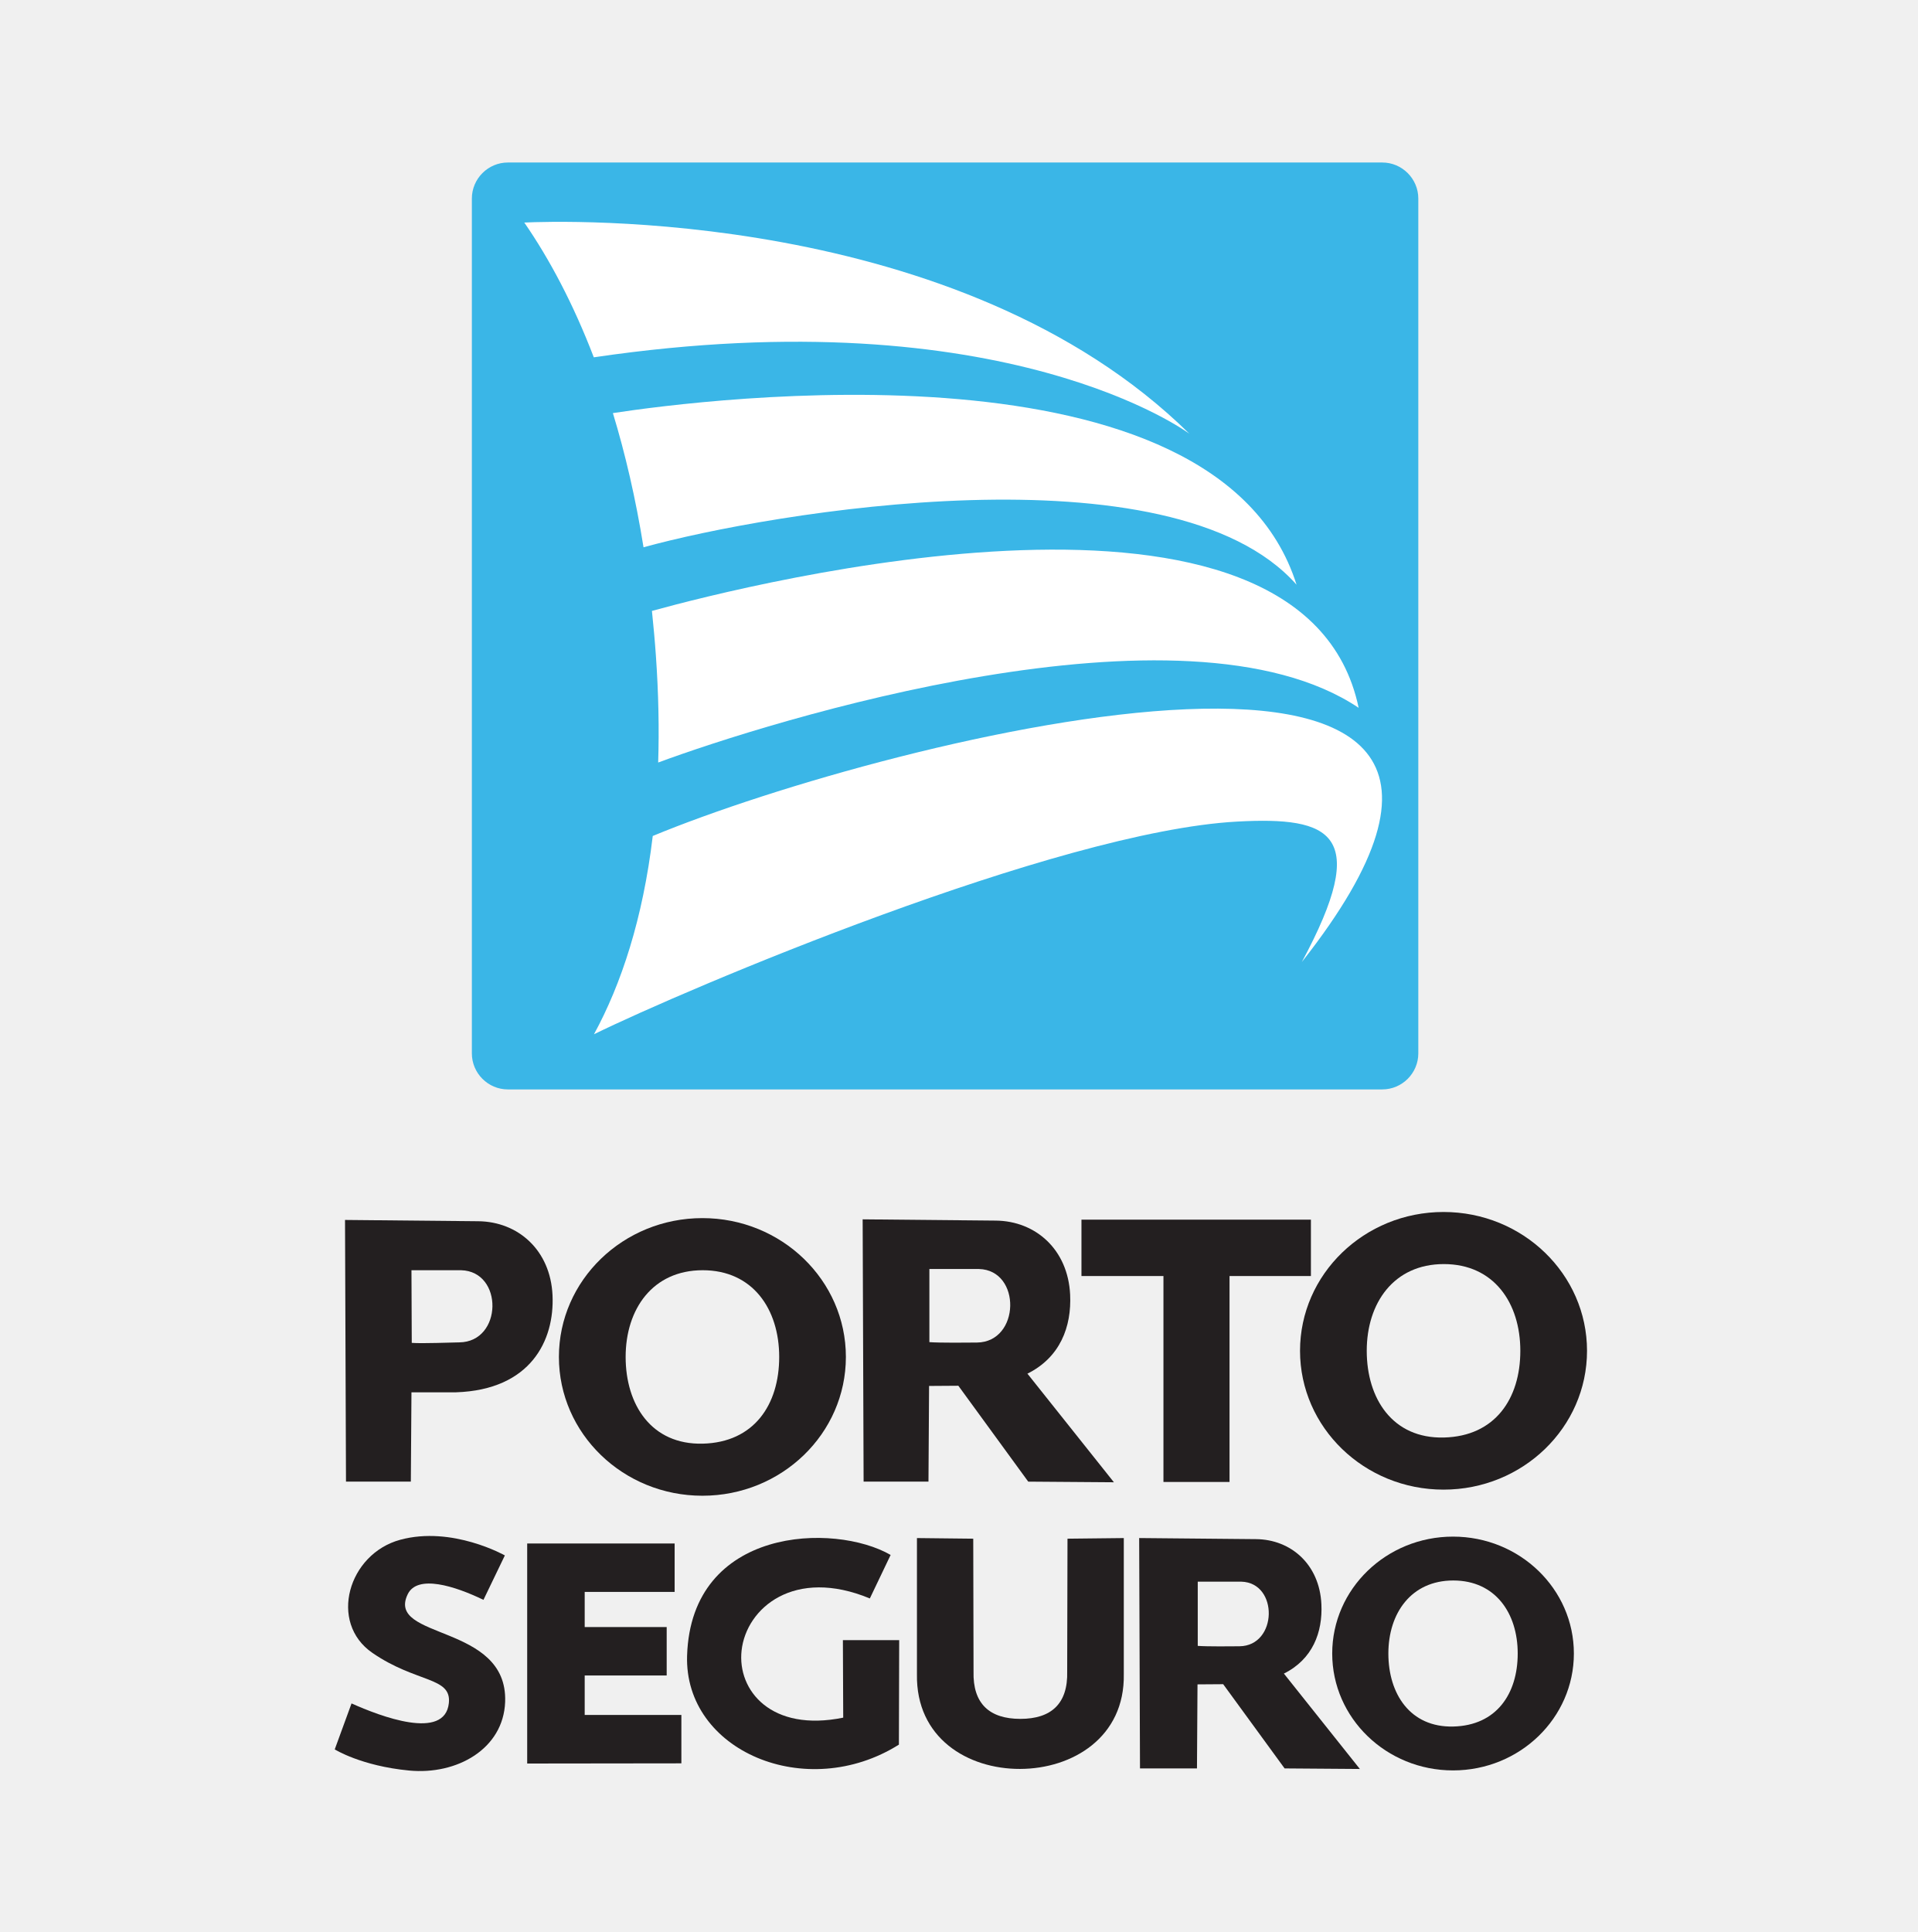
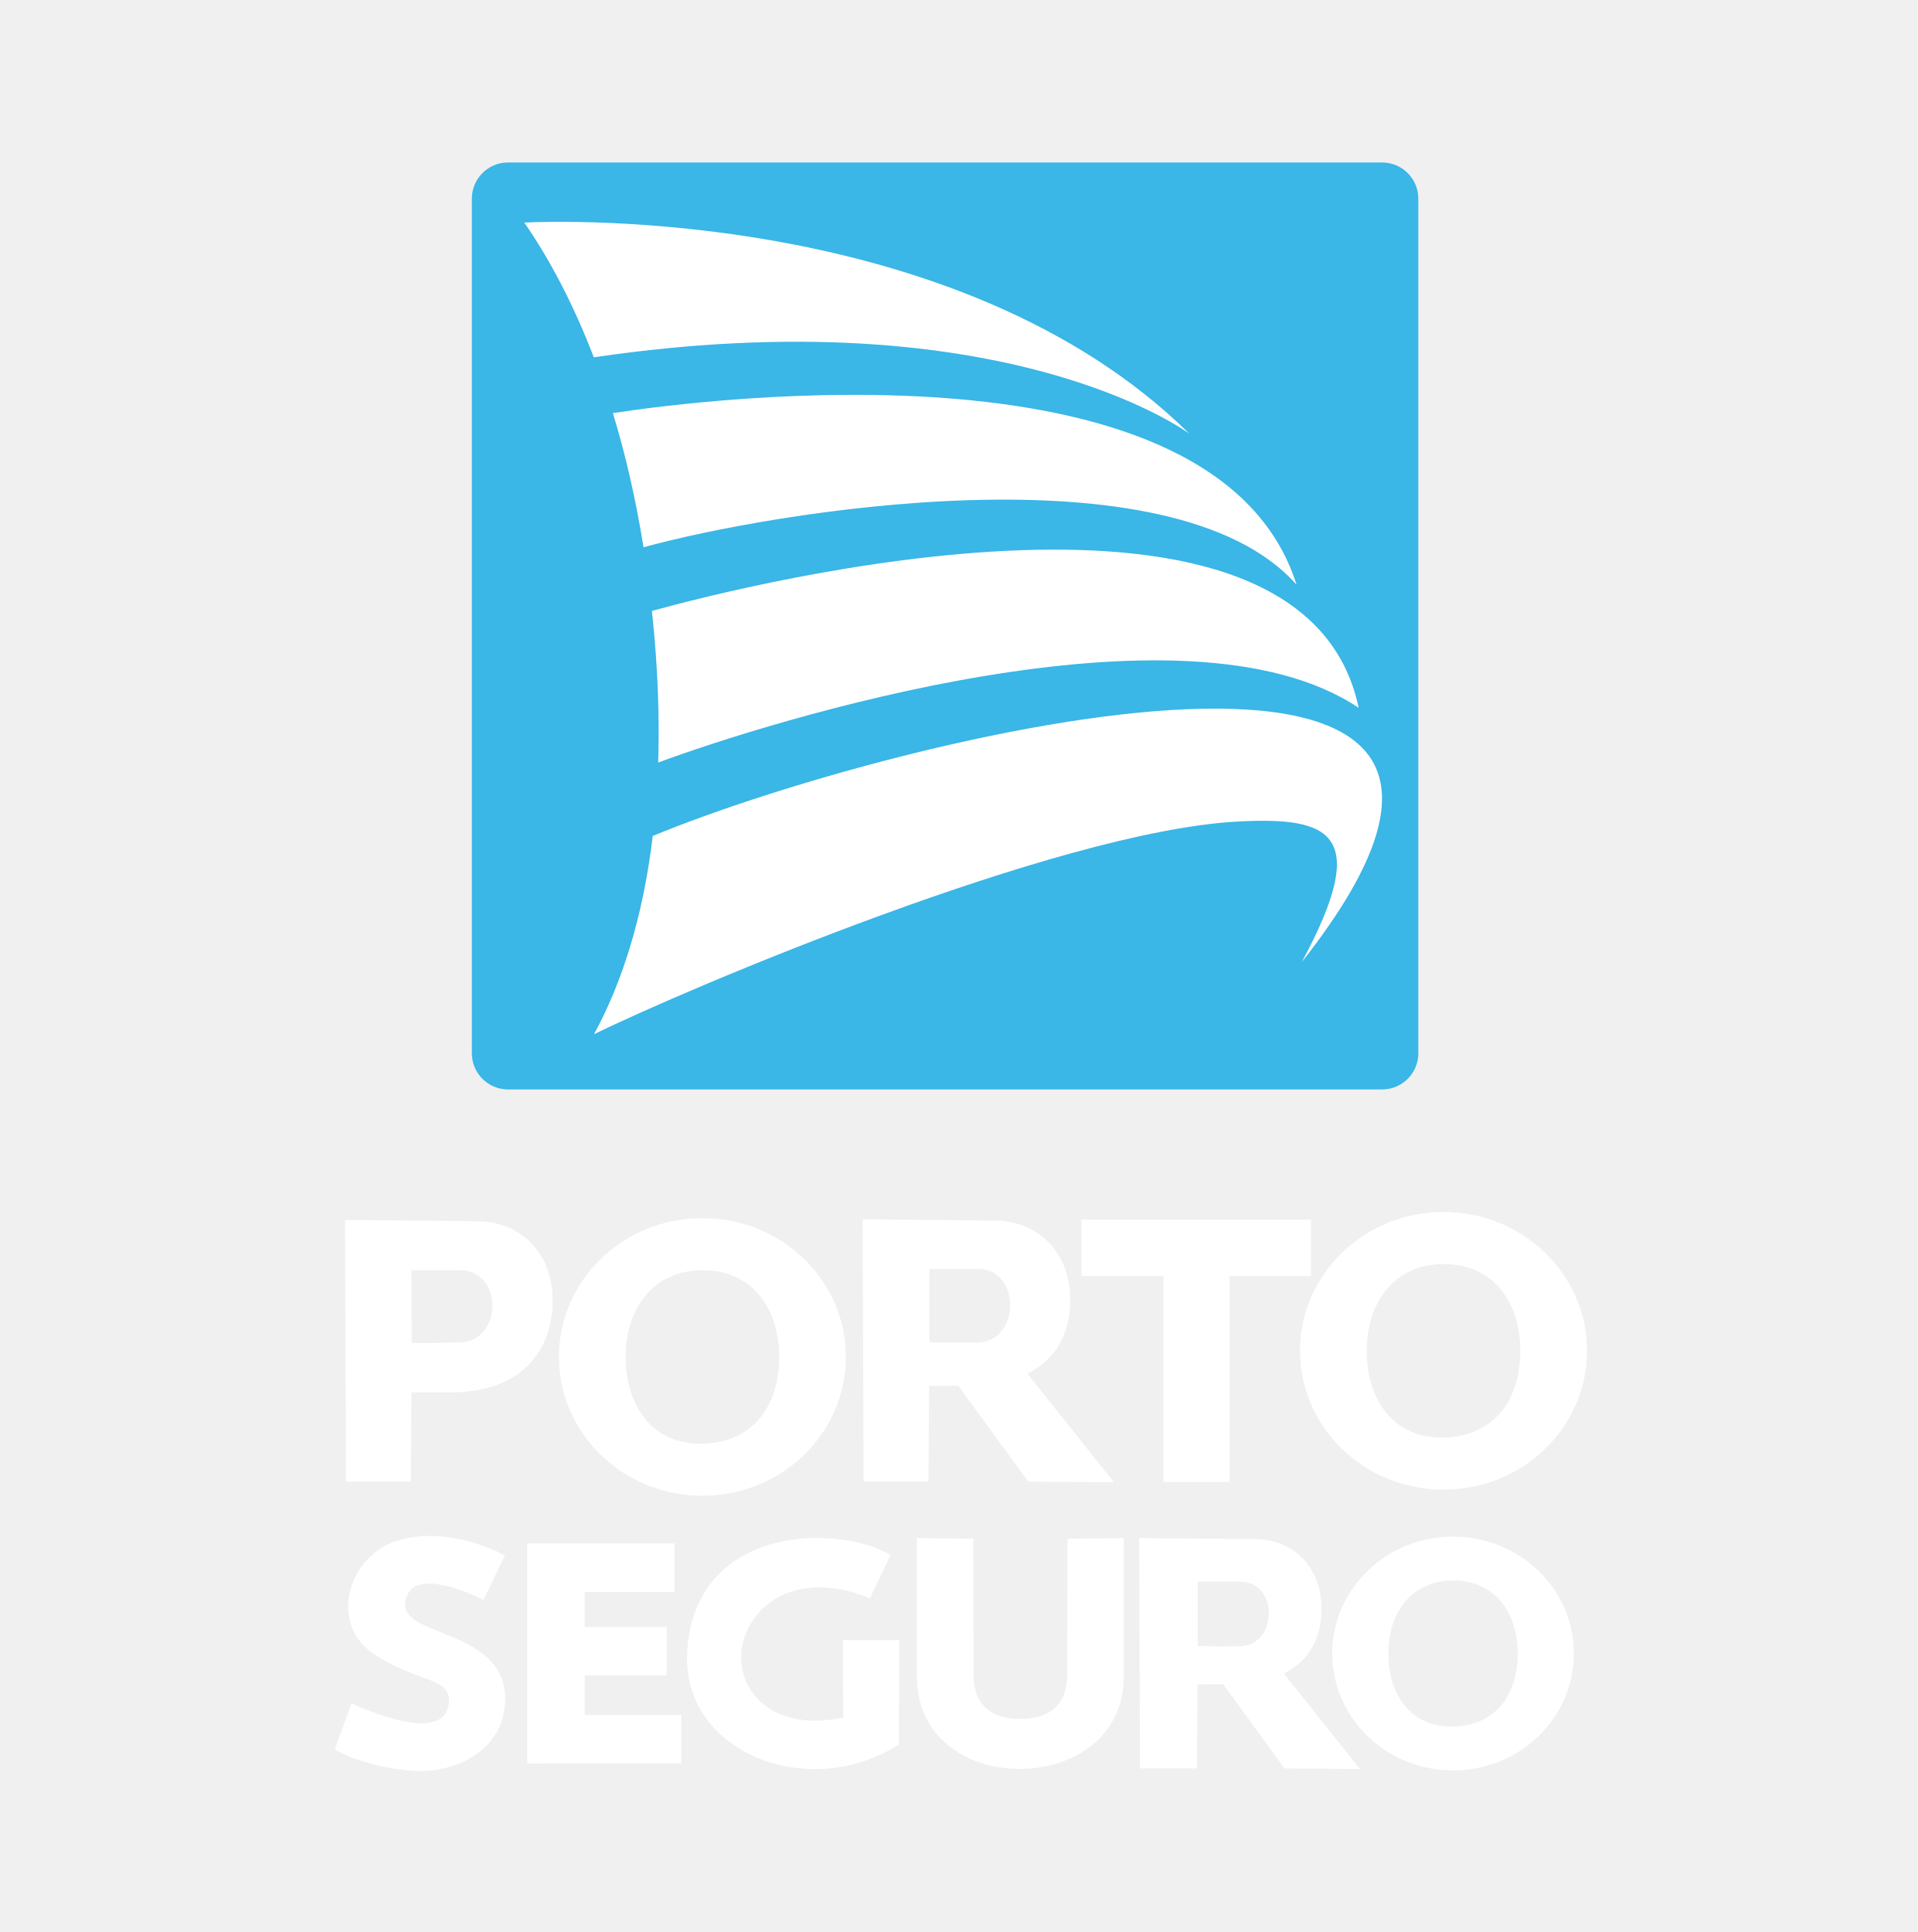
<svg xmlns="http://www.w3.org/2000/svg" version="1.1" id="svg2" xml:space="preserve" width="182.667" height="184" viewBox="0 0 182.667 184">
  <defs id="defs6" />
  <g id="g8" transform="matrix(1.333333,0,0,-1.333333,0,184)">
    <g id="g10" transform="scale(0.1)">
      <path d="m 362.785,1263.92 h 624.606 c 14.139,0 25.729,-11.58 25.729,-25.73 V 627.57 c 0,-14.156 -11.59,-25.726 -25.729,-25.726 H 362.785 c -14.148,0 -25.722,11.57 -25.722,25.726 v 610.62 c 0,14.15 11.574,25.73 25.722,25.73" style="fill:#3ab6e7;fill-opacity:1;fill-rule:evenodd;stroke:none" id="path12" />
-       <path d="m 246.453,508.609 95.098,-0.918 c 28.426,-0.261 51.605,-20.523 53.125,-52.8 1.523,-32.286 -15.524,-67.594 -68.86,-69.395 l -31.902,-0.012 -0.441,-63.796 h -46.325 z m 47.461,-35.91 0.211,-51.894 c 7.66,-0.571 27.809,0.281 33.977,0.355 30.996,0.352 31.675,50.781 1.218,51.539 h -35.406" style="fill:#231f20;fill-opacity:1;fill-rule:evenodd;stroke:none" id="path14" />
-       <path d="m 501.742,509.918 c 56.598,0 102.492,-44.406 102.492,-99.16 0,-54.75 -45.894,-99.141 -102.492,-99.141 -56.594,0 -102.504,44.391 -102.504,99.141 0,54.754 45.91,99.16 102.504,99.16 z m 0.223,-37.219 c 35.711,0 54.633,-27.738 54.633,-61.941 0,-34.207 -18.047,-61.063 -54.633,-61.945 -36.586,-0.875 -55.059,27.738 -55.059,61.945 0,34.203 19.34,61.941 55.059,61.941" style="fill:#231f20;fill-opacity:1;fill-rule:evenodd;stroke:none" id="path16" />
-       <path d="m 1031.14,514.293 c 56.6,0 102.5,-44.41 102.5,-99.16 0,-54.754 -45.9,-99.153 -102.5,-99.153 -56.585,0 -102.503,44.399 -102.503,99.153 0,54.75 45.918,99.16 102.503,99.16 z m 0.22,-37.203 c 35.73,0 54.64,-27.754 54.64,-61.949 0,-34.203 -18.04,-61.075 -54.64,-61.942 -36.59,-0.89 -55.071,27.739 -55.071,61.942 0,34.195 19.359,61.949 55.071,61.949" style="fill:#231f20;fill-opacity:1;fill-rule:evenodd;stroke:none" id="path18" />
-       <path d="m 616.211,509.043 95.098,-0.902 c 28.421,-0.274 51.578,-20.586 53.113,-52.942 1.078,-22.777 -7.067,-44.777 -30.586,-56.429 l 0.219,-0.133 61.633,-77.403 -61.2,0.457 -49.922,68.489 -20.906,-0.145 -0.433,-68.344 h -46.336 z m 47.664,-35.477 v -52.238 c 7.652,-0.574 27.813,-0.351 33.977,-0.293 31.007,0.363 31.89,51.746 1.433,52.531 h -35.41" style="fill:#231f20;fill-opacity:1;fill-rule:evenodd;stroke:none" id="path20" />
-       <path d="M 772.508,508.82 H 936.41 v -40.273 h -58.133 v -147.09 h -47.203 v 147.09 h -58.566 v 40.273" style="fill:#231f20;fill-opacity:1;fill-rule:evenodd;stroke:none" id="path22" />
-       <path d="m 1037.92,282.418 c 47.67,0 86.33,-37.395 86.33,-83.5 0,-46.094 -38.66,-83.496 -86.33,-83.496 -47.647,0 -86.295,37.402 -86.295,83.496 0,46.105 38.648,83.5 86.295,83.5 z m 0.19,-31.336 c 30.08,0 46.02,-23.348 46.02,-52.164 0,-28.797 -15.19,-51.426 -46.02,-52.152 -30.81,-0.743 -46.376,23.355 -46.376,52.152 0,28.816 16.326,52.164 46.376,52.164" style="fill:#231f20;fill-opacity:1;fill-rule:evenodd;stroke:none" id="path24" />
-       <path d="m 813.73,281.398 83.516,-0.781 c 24.961,-0.242 45.32,-18.082 46.652,-46.496 0.954,-20.016 -6.199,-39.336 -26.867,-49.578 l 0.203,-0.121 54.141,-67.973 -53.754,0.395 -43.875,60.16 -18.344,-0.129 -0.382,-60.031 h -40.7 z m 41.844,-31.16 v -45.871 c 6.742,-0.512 24.446,-0.328 29.852,-0.273 27.234,0.324 28.019,45.453 1.269,46.144 h -31.121" style="fill:#231f20;fill-opacity:1;fill-rule:evenodd;stroke:none" id="path26" />
-       <path d="m 345.34,237.246 15.293,31.738 c 0,0 -37.59,21.246 -74.738,11.18 -37.157,-10.074 -51.372,-59.101 -19.903,-80.777 31.477,-21.672 56.649,-16.973 54.633,-35.891 -2.867,-27.074 -49,-9.414 -69.512,-0.226 l -12.004,-32.832 c 0,0 18.793,-11.817 53.106,-15.102 34.32,-3.289 67.406,15.539 68.621,49.035 2.027,56.317 -85.441,44.102 -69.594,76.891 6.918,14.301 33.543,5.933 54.098,-4.016" style="fill:#231f20;fill-opacity:1;fill-rule:evenodd;stroke:none" id="path28" />
-       <path d="M 481.906,277.512 V 242.93 H 417.66 v -25.125 h 58.567 V 183.219 H 417.66 v -28.164 h 69.059 v -34.586 l -110.137,-0.133 v 157.176 h 105.324" style="fill:#231f20;fill-opacity:1;fill-rule:evenodd;stroke:none" id="path30" />
-       <path d="m 621.344,238.25 c -53.879,22.352 -88.239,-6.734 -91.617,-37.187 -3.172,-28.625 21.312,-58.43 72.597,-47.954 l -0.23,55.364 h 40.211 l -0.2,-74.637 c -66.21,-41.59 -153.453,-4.481 -151.304,63.594 2.949,92.105 105.191,95.105 145.394,71.894 L 621.344,238.25" style="fill:#231f20;fill-opacity:1;fill-rule:evenodd;stroke:none" id="path32" />
-       <path d="m 695.207,280.938 -40.215,0.445 v -97.192 c -0.816,-45.714 36.367,-67.816 73.637,-67.711 37.43,0.075 74.926,22.555 74.121,67.711 v 97.192 l -40.215,-0.445 -0.222,-94.774 c 0.625,-23.184 -11.485,-33.93 -33.45,-33.93 -21.961,0 -34.066,10.746 -33.445,33.93 l -0.211,94.774" style="fill:#231f20;fill-opacity:1;fill-rule:evenodd;stroke:none" id="path34" />
+       <path d="m 246.453,508.609 95.098,-0.918 c 28.426,-0.261 51.605,-20.523 53.125,-52.8 1.523,-32.286 -15.524,-67.594 -68.86,-69.395 l -31.902,-0.012 -0.441,-63.796 h -46.325 z m 47.461,-35.91 0.211,-51.894 c 7.66,-0.571 27.809,0.281 33.977,0.355 30.996,0.352 31.675,50.781 1.218,51.539 h -35.406" style="fill:#fff;fill-opacity:1;fill-rule:evenodd;stroke:none" id="path14" />
+       <path d="m 501.742,509.918 c 56.598,0 102.492,-44.406 102.492,-99.16 0,-54.75 -45.894,-99.141 -102.492,-99.141 -56.594,0 -102.504,44.391 -102.504,99.141 0,54.754 45.91,99.16 102.504,99.16 z m 0.223,-37.219 c 35.711,0 54.633,-27.738 54.633,-61.941 0,-34.207 -18.047,-61.063 -54.633,-61.945 -36.586,-0.875 -55.059,27.738 -55.059,61.945 0,34.203 19.34,61.941 55.059,61.941" style="fill:#fff;fill-opacity:1;fill-rule:evenodd;stroke:none" id="path16" />
+       <path d="m 1031.14,514.293 c 56.6,0 102.5,-44.41 102.5,-99.16 0,-54.754 -45.9,-99.153 -102.5,-99.153 -56.585,0 -102.503,44.399 -102.503,99.153 0,54.75 45.918,99.16 102.503,99.16 z m 0.22,-37.203 c 35.73,0 54.64,-27.754 54.64,-61.949 0,-34.203 -18.04,-61.075 -54.64,-61.942 -36.59,-0.89 -55.071,27.739 -55.071,61.942 0,34.195 19.359,61.949 55.071,61.949" style="fill:#fff;fill-opacity:1;fill-rule:evenodd;stroke:none" id="path18" />
+       <path d="m 616.211,509.043 95.098,-0.902 c 28.421,-0.274 51.578,-20.586 53.113,-52.942 1.078,-22.777 -7.067,-44.777 -30.586,-56.429 l 0.219,-0.133 61.633,-77.403 -61.2,0.457 -49.922,68.489 -20.906,-0.145 -0.433,-68.344 h -46.336 z m 47.664,-35.477 v -52.238 c 7.652,-0.574 27.813,-0.351 33.977,-0.293 31.007,0.363 31.89,51.746 1.433,52.531 h -35.41" style="fill:#fff;fill-opacity:1;fill-rule:evenodd;stroke:none" id="path20" />
+       <path d="M 772.508,508.82 H 936.41 v -40.273 h -58.133 v -147.09 h -47.203 v 147.09 h -58.566 v 40.273" style="fill:#fff;fill-opacity:1;fill-rule:evenodd;stroke:none" id="path22" />
+       <path d="m 1037.92,282.418 c 47.67,0 86.33,-37.395 86.33,-83.5 0,-46.094 -38.66,-83.496 -86.33,-83.496 -47.647,0 -86.295,37.402 -86.295,83.496 0,46.105 38.648,83.5 86.295,83.5 z m 0.19,-31.336 c 30.08,0 46.02,-23.348 46.02,-52.164 0,-28.797 -15.19,-51.426 -46.02,-52.152 -30.81,-0.743 -46.376,23.355 -46.376,52.152 0,28.816 16.326,52.164 46.376,52.164" style="fill:#fff;fill-opacity:1;fill-rule:evenodd;stroke:none" id="path24" />
+       <path d="m 813.73,281.398 83.516,-0.781 c 24.961,-0.242 45.32,-18.082 46.652,-46.496 0.954,-20.016 -6.199,-39.336 -26.867,-49.578 l 0.203,-0.121 54.141,-67.973 -53.754,0.395 -43.875,60.16 -18.344,-0.129 -0.382,-60.031 h -40.7 z m 41.844,-31.16 v -45.871 c 6.742,-0.512 24.446,-0.328 29.852,-0.273 27.234,0.324 28.019,45.453 1.269,46.144 h -31.121" style="fill:#fff;fill-opacity:1;fill-rule:evenodd;stroke:none" id="path26" />
+       <path d="m 345.34,237.246 15.293,31.738 c 0,0 -37.59,21.246 -74.738,11.18 -37.157,-10.074 -51.372,-59.101 -19.903,-80.777 31.477,-21.672 56.649,-16.973 54.633,-35.891 -2.867,-27.074 -49,-9.414 -69.512,-0.226 l -12.004,-32.832 c 0,0 18.793,-11.817 53.106,-15.102 34.32,-3.289 67.406,15.539 68.621,49.035 2.027,56.317 -85.441,44.102 -69.594,76.891 6.918,14.301 33.543,5.933 54.098,-4.016" style="fill:#fff;fill-opacity:1;fill-rule:evenodd;stroke:none" id="path28" />
+       <path d="M 481.906,277.512 V 242.93 H 417.66 v -25.125 h 58.567 V 183.219 H 417.66 v -28.164 h 69.059 v -34.586 l -110.137,-0.133 v 157.176 h 105.324" style="fill:#fff;fill-opacity:1;fill-rule:evenodd;stroke:none" id="path30" />
+       <path d="m 621.344,238.25 c -53.879,22.352 -88.239,-6.734 -91.617,-37.187 -3.172,-28.625 21.312,-58.43 72.597,-47.954 l -0.23,55.364 h 40.211 l -0.2,-74.637 c -66.21,-41.59 -153.453,-4.481 -151.304,63.594 2.949,92.105 105.191,95.105 145.394,71.894 L 621.344,238.25" style="fill:#fff;fill-opacity:1;fill-rule:evenodd;stroke:none" id="path32" />
+       <path d="m 695.207,280.938 -40.215,0.445 v -97.192 c -0.816,-45.714 36.367,-67.816 73.637,-67.711 37.43,0.075 74.926,22.555 74.121,67.711 v 97.192 l -40.215,-0.445 -0.222,-94.774 c 0.625,-23.184 -11.485,-33.93 -33.45,-33.93 -21.961,0 -34.066,10.746 -33.445,33.93 l -0.211,94.774" style="fill:#fff;fill-opacity:1;fill-rule:evenodd;stroke:none" id="path34" />
      <path d="m 374.512,1221.04 c 23.629,1.13 310.5,11.3 475.152,-150.9 0,0 -130.715,98.15 -425.5,54.63 -14.621,38.16 -31.656,70.21 -49.652,96.27" style="fill:#ffffff;fill-opacity:1;fill-rule:evenodd;stroke:none" id="path36" />
      <path d="m 926.152,962.348 c -89.089,100.762 -377.539,51.402 -466.468,26.726 -5.598,34.886 -13.043,66.816 -21.883,95.856 64.308,9.82 431.523,57.61 488.351,-122.582" style="fill:#ffffff;fill-opacity:1;fill-rule:evenodd;stroke:none" id="path38" />
      <path d="m 465.688,943.625 c 70.035,19.316 465.257,119.425 504.824,-69.211 -124.617,83.582 -422.114,-10.086 -500.364,-39.078 0.743,23.781 0.278,49.184 -1.636,76.363 -0.758,10.875 -1.739,21.489 -2.824,31.926" style="fill:#ffffff;fill-opacity:1;fill-rule:evenodd;stroke:none" id="path40" />
      <path d="m 466.273,782.871 c 168.586,69.891 693.497,201.527 463.657,-90.008 49.586,91.996 21.078,103.95 -46.282,100.289 C 754.949,786.148 489.539,673.25 424.285,641.246 c 19.512,35.797 34.918,82.484 41.988,141.625" style="fill:#ffffff;fill-opacity:1;fill-rule:evenodd;stroke:none" id="path42" />
    </g>
  </g>
</svg>
